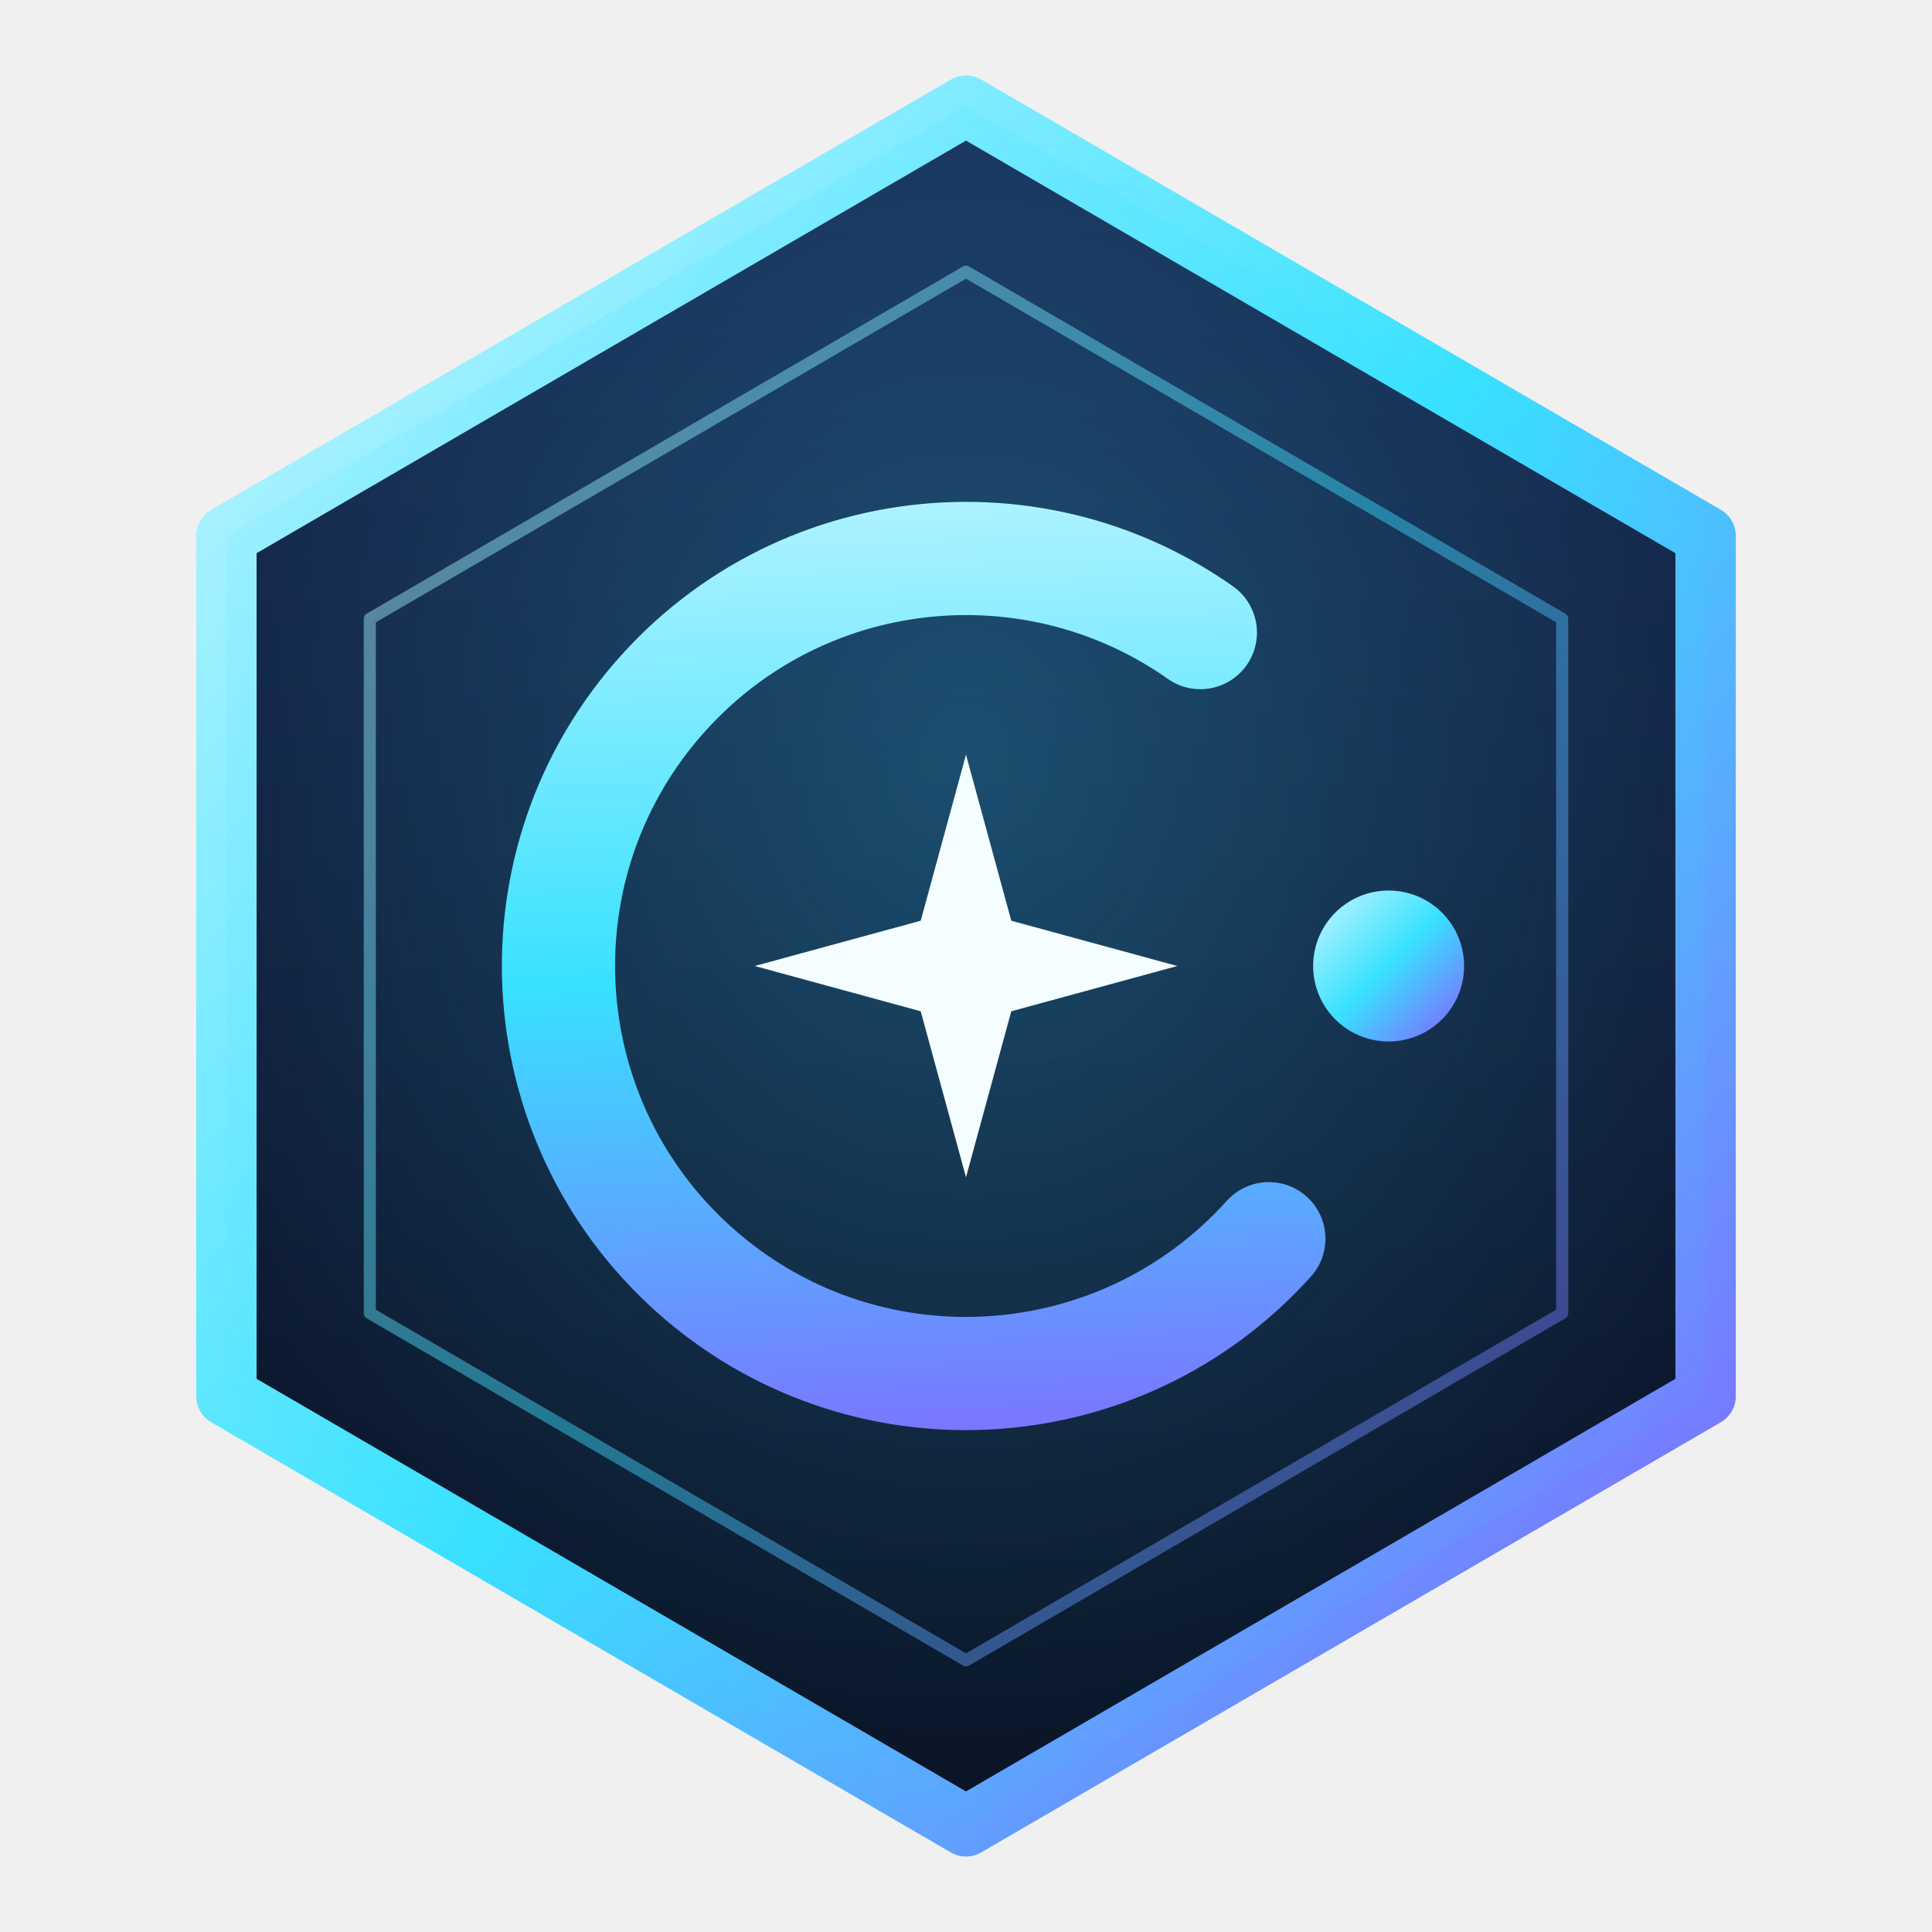
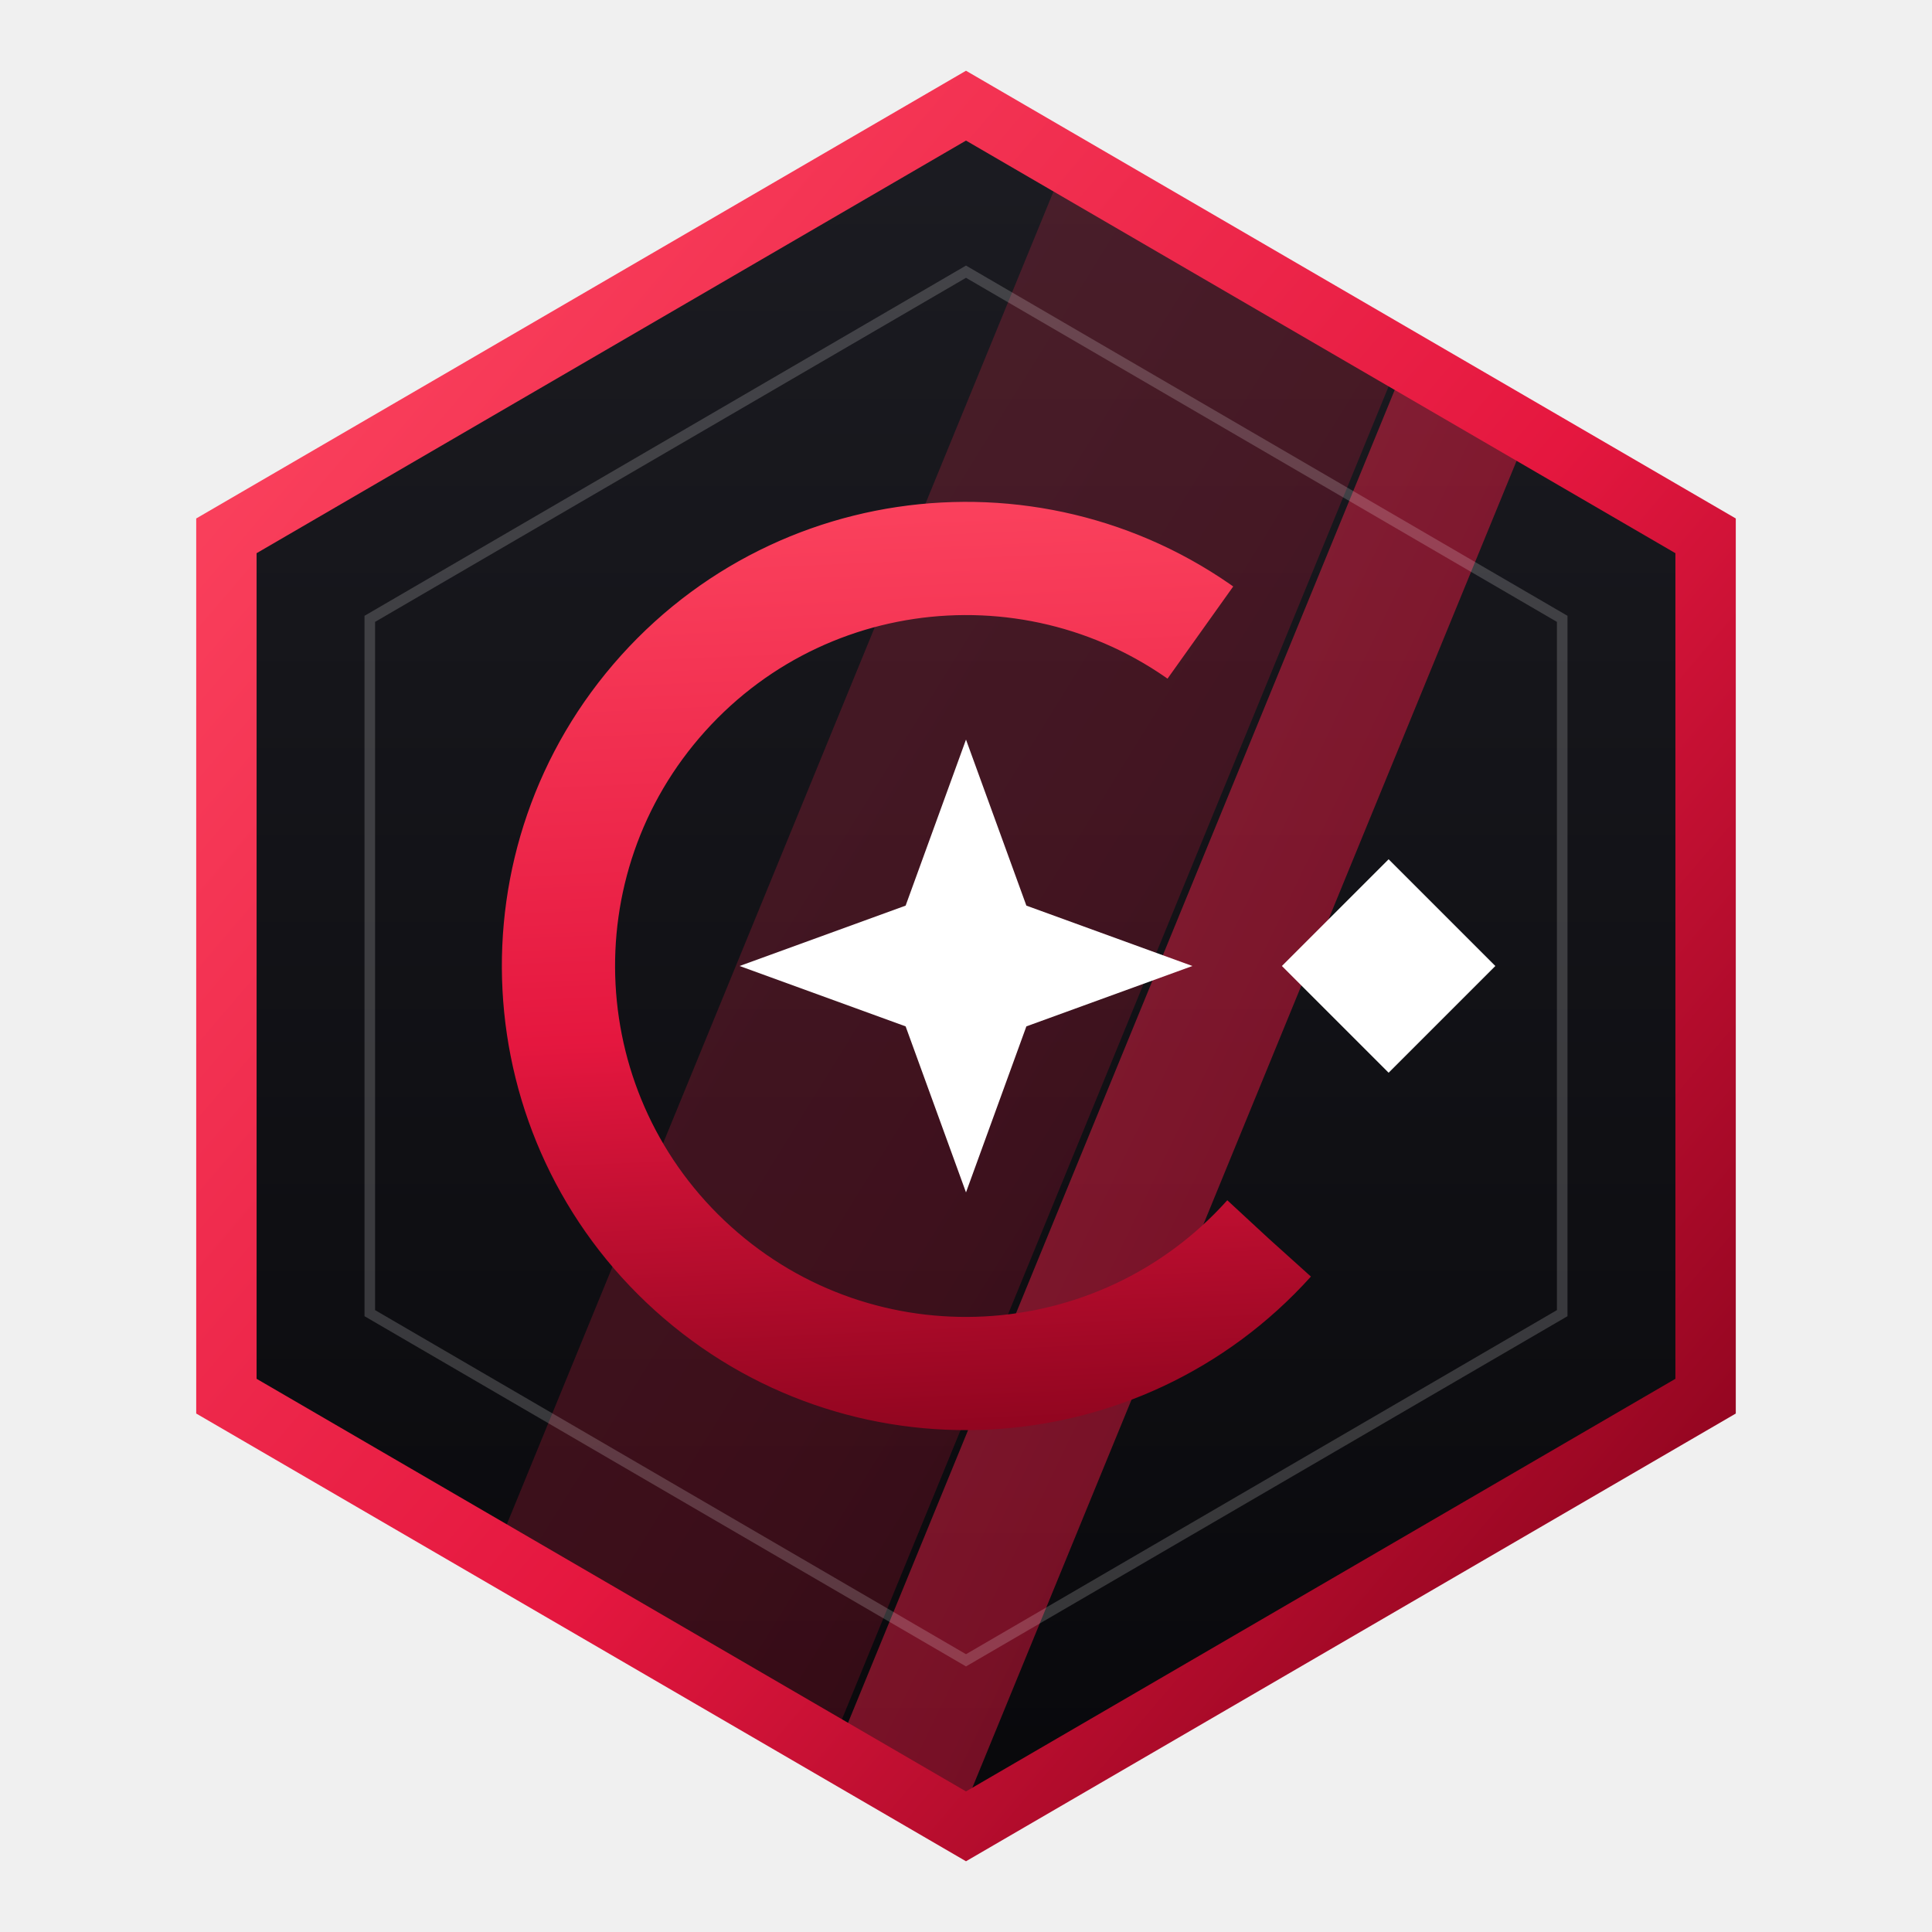
<svg xmlns="http://www.w3.org/2000/svg" viewBox="0 0 256 256" role="img" aria-label="Superliga Covirán">
  <defs>
    <linearGradient id="g" x1="0" y1="0" x2="1" y2="1">
-       <stop offset="0" stop-color="#c8f6ff" />
-       <stop offset=".5" stop-color="#38e1ff" />
-       <stop offset="1" stop-color="#8a5cff" />
+       <stop offset="0" stop-color="#ff4a63" />
+       <stop offset=".55" stop-color="#e5173f" />
+       <stop offset="1" stop-color="#7a0017" />
    </linearGradient>
    <linearGradient id="f" x1="0" y1="0" x2="0" y2="1">
-       <stop offset="0" stop-color="#161d49" />
-       <stop offset="1" stop-color="#070a1a" />
+       <stop offset="0" stop-color="#1c1c22" />
+       <stop offset="1" stop-color="#08080b" />
    </linearGradient>
-     <radialGradient id="r" cx=".5" cy=".38" r=".7">
-       <stop offset="0" stop-color="#38e1ff" stop-opacity=".28" />
-       <stop offset="1" stop-color="#38e1ff" stop-opacity="0" />
-     </radialGradient>
+     <clipPath id="c">
+       <polygon points="128,14 226,71 226,185 128,242 30,185 30,71" />
+     </clipPath>
  </defs>
-   <polygon points="128,14 226,71 226,185 128,242 30,185 30,71" fill="url(#f)" stroke="url(#g)" stroke-width="8" stroke-linejoin="round" />
-   <polygon points="128,14 226,71 226,185 128,242 30,185 30,71" fill="url(#r)" />
-   <polygon points="128,36 207,82 207,174 128,220 49,174 49,82" fill="none" stroke="url(#g)" stroke-width="1.6" opacity=".45" stroke-linejoin="round" />
-   <circle cx="128" cy="128" r="54" fill="none" stroke="url(#g)" stroke-width="15" stroke-linecap="round" stroke-dasharray="248 92" transform="rotate(42 128 128)" />
-   <circle cx="184" cy="128" r="10" fill="url(#g)" />
-   <path d="M128 100 L134 122 L156 128 L134 134 L128 156 L122 134 L100 128 L122 122 Z" fill="#f4fdff" />
+   <polygon points="128,14 226,71 226,185 128,242 30,185 30,71" fill="url(#f)" />
+   <g clip-path="url(#c)">
+     <polygon points="150,0 205,0 100,256 45,256" fill="url(#g)" opacity=".22" />
+     <polygon points="206,0 226,0 121,256 101,256" fill="url(#g)" opacity=".5" />
+   </g>
+   <polygon points="128,14 226,71 226,185 128,242 30,185 30,71" fill="none" stroke="url(#g)" stroke-width="8" stroke-linejoin="miter" />
+   <polygon points="128,36 207,82 207,174 128,220 49,174 49,82" fill="none" stroke="#fff" stroke-width="1.4" opacity=".18" />
+   <circle cx="128" cy="128" r="54" fill="none" stroke="url(#g)" stroke-width="15" stroke-linecap="butt" stroke-dasharray="248 92" transform="rotate(42 128 128)" />
+   <rect x="174" y="118" width="20" height="20" fill="#fff" transform="rotate(45 184 128)" />
+   <path d="M128 98 L136 120 L158 128 L136 136 L128 158 L120 136 L98 128 L120 120 Z" fill="#fff" />
</svg>
